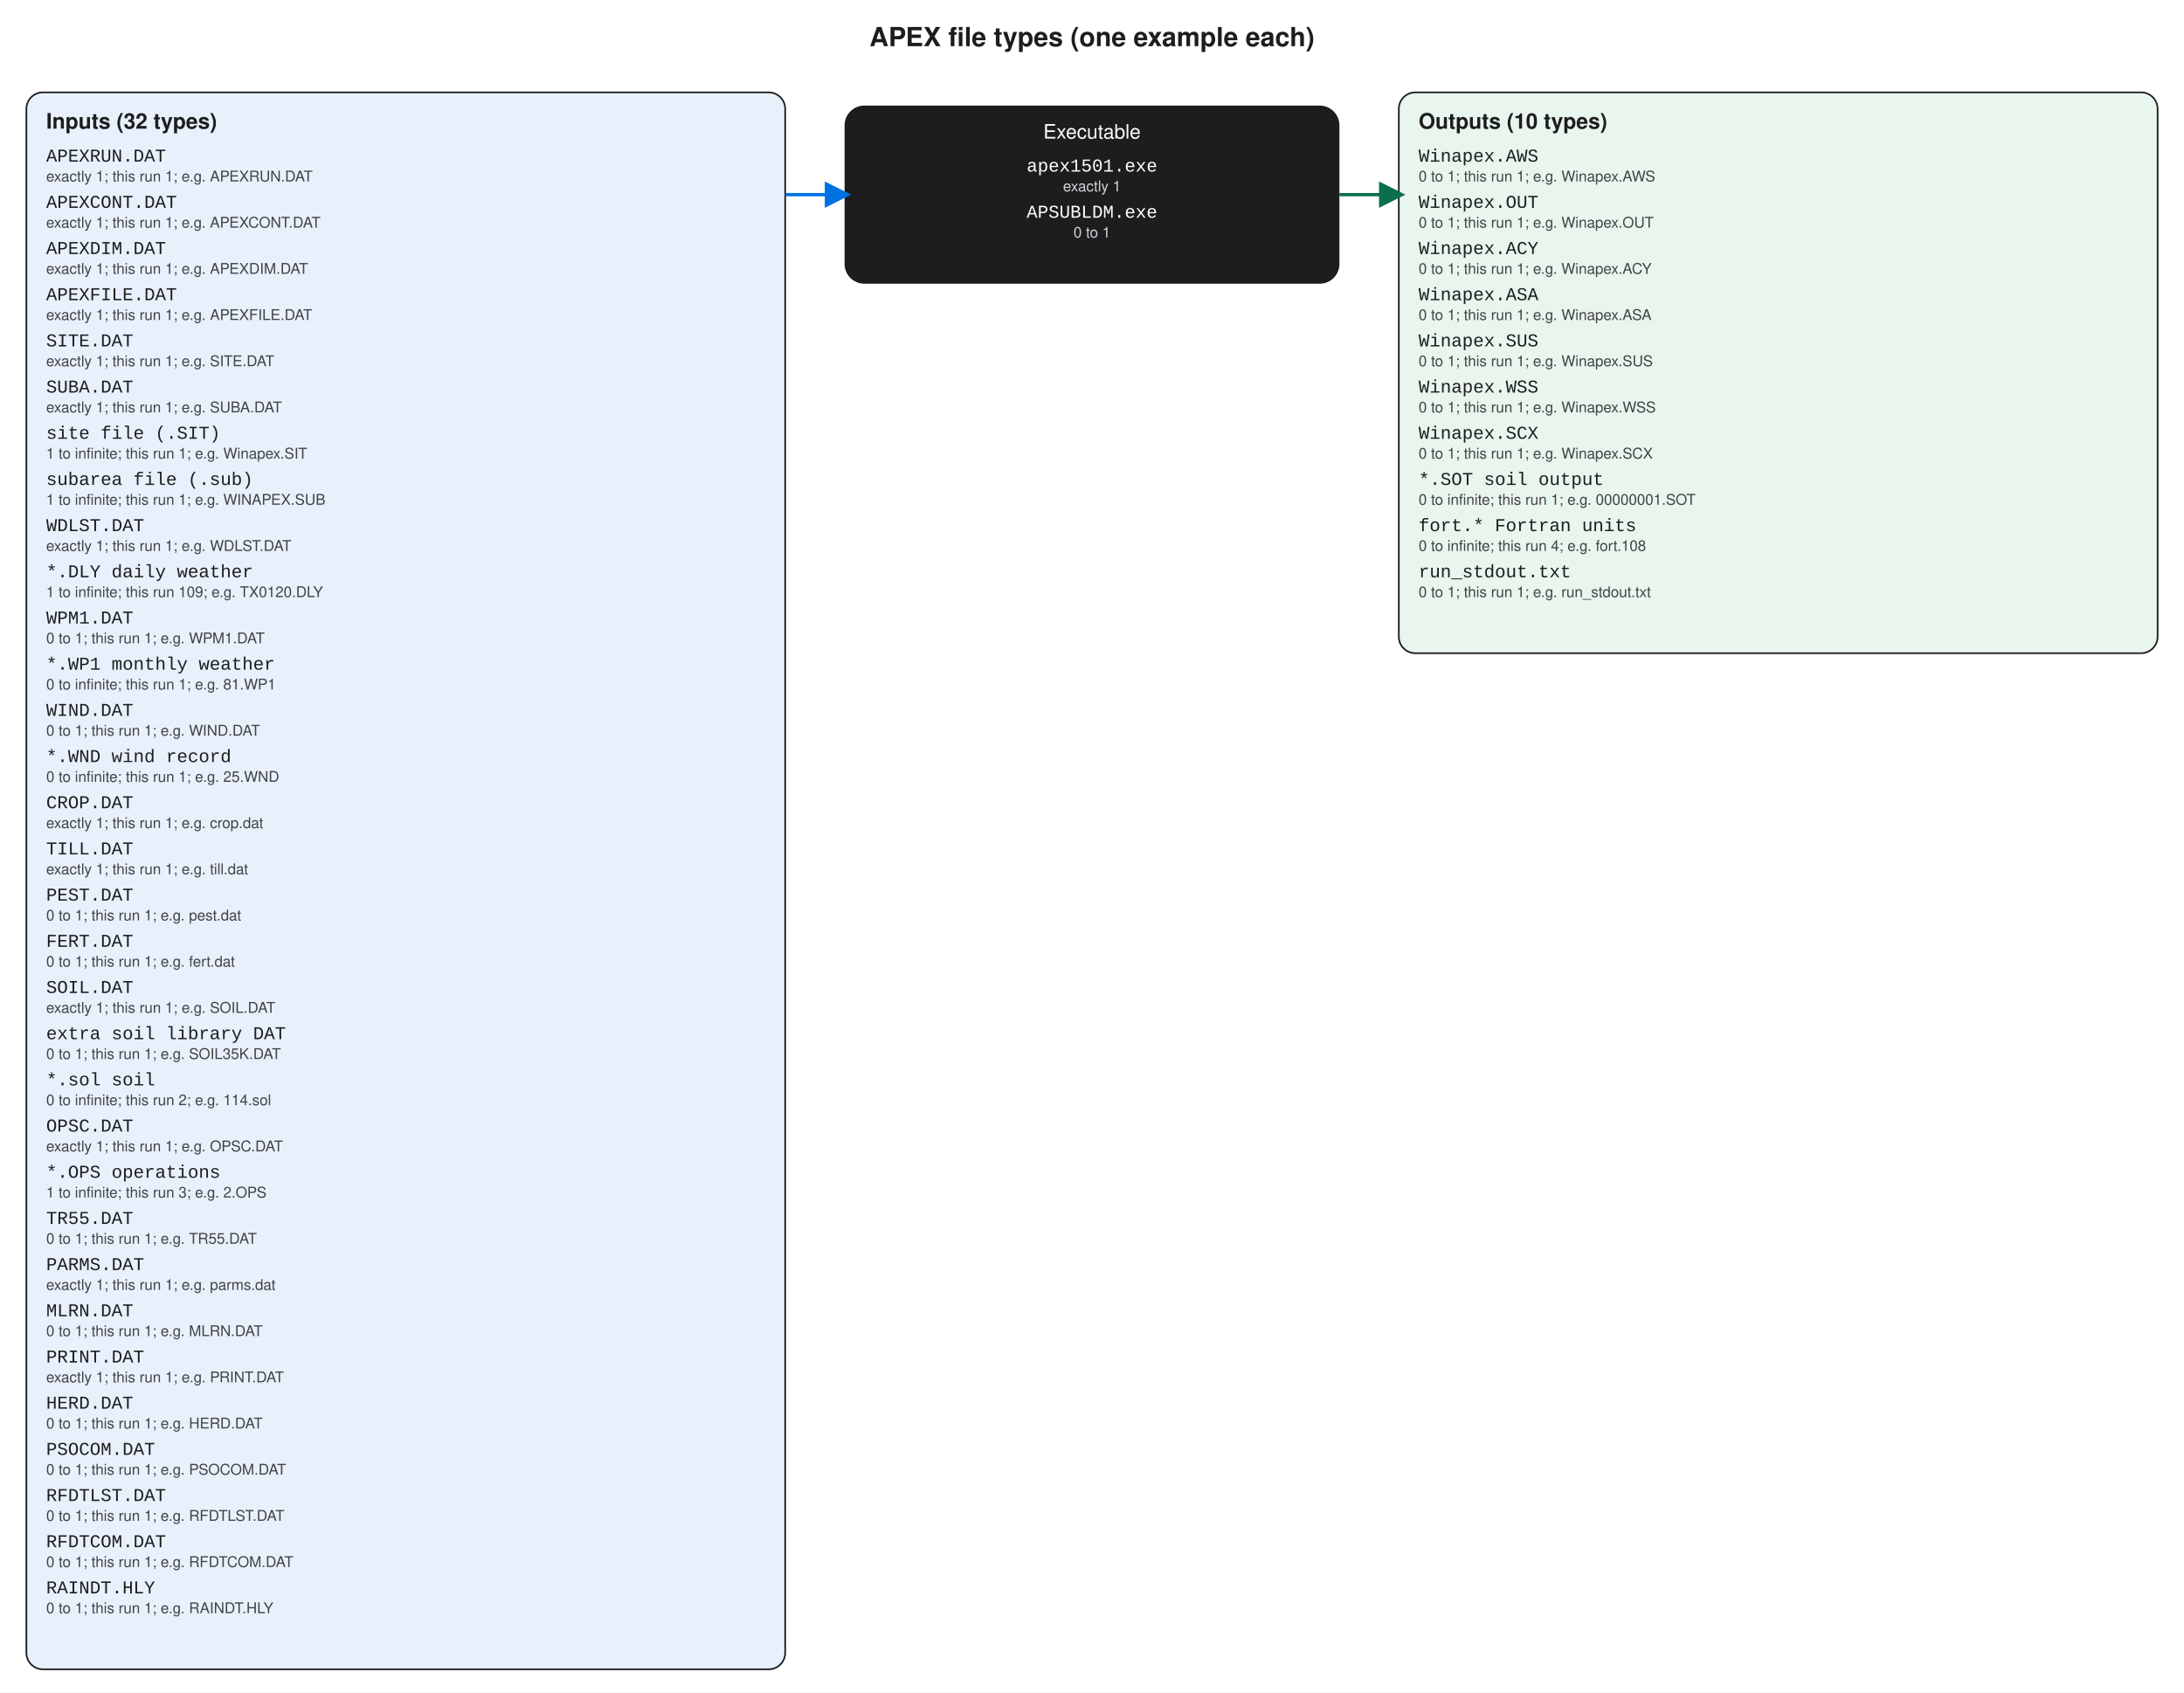
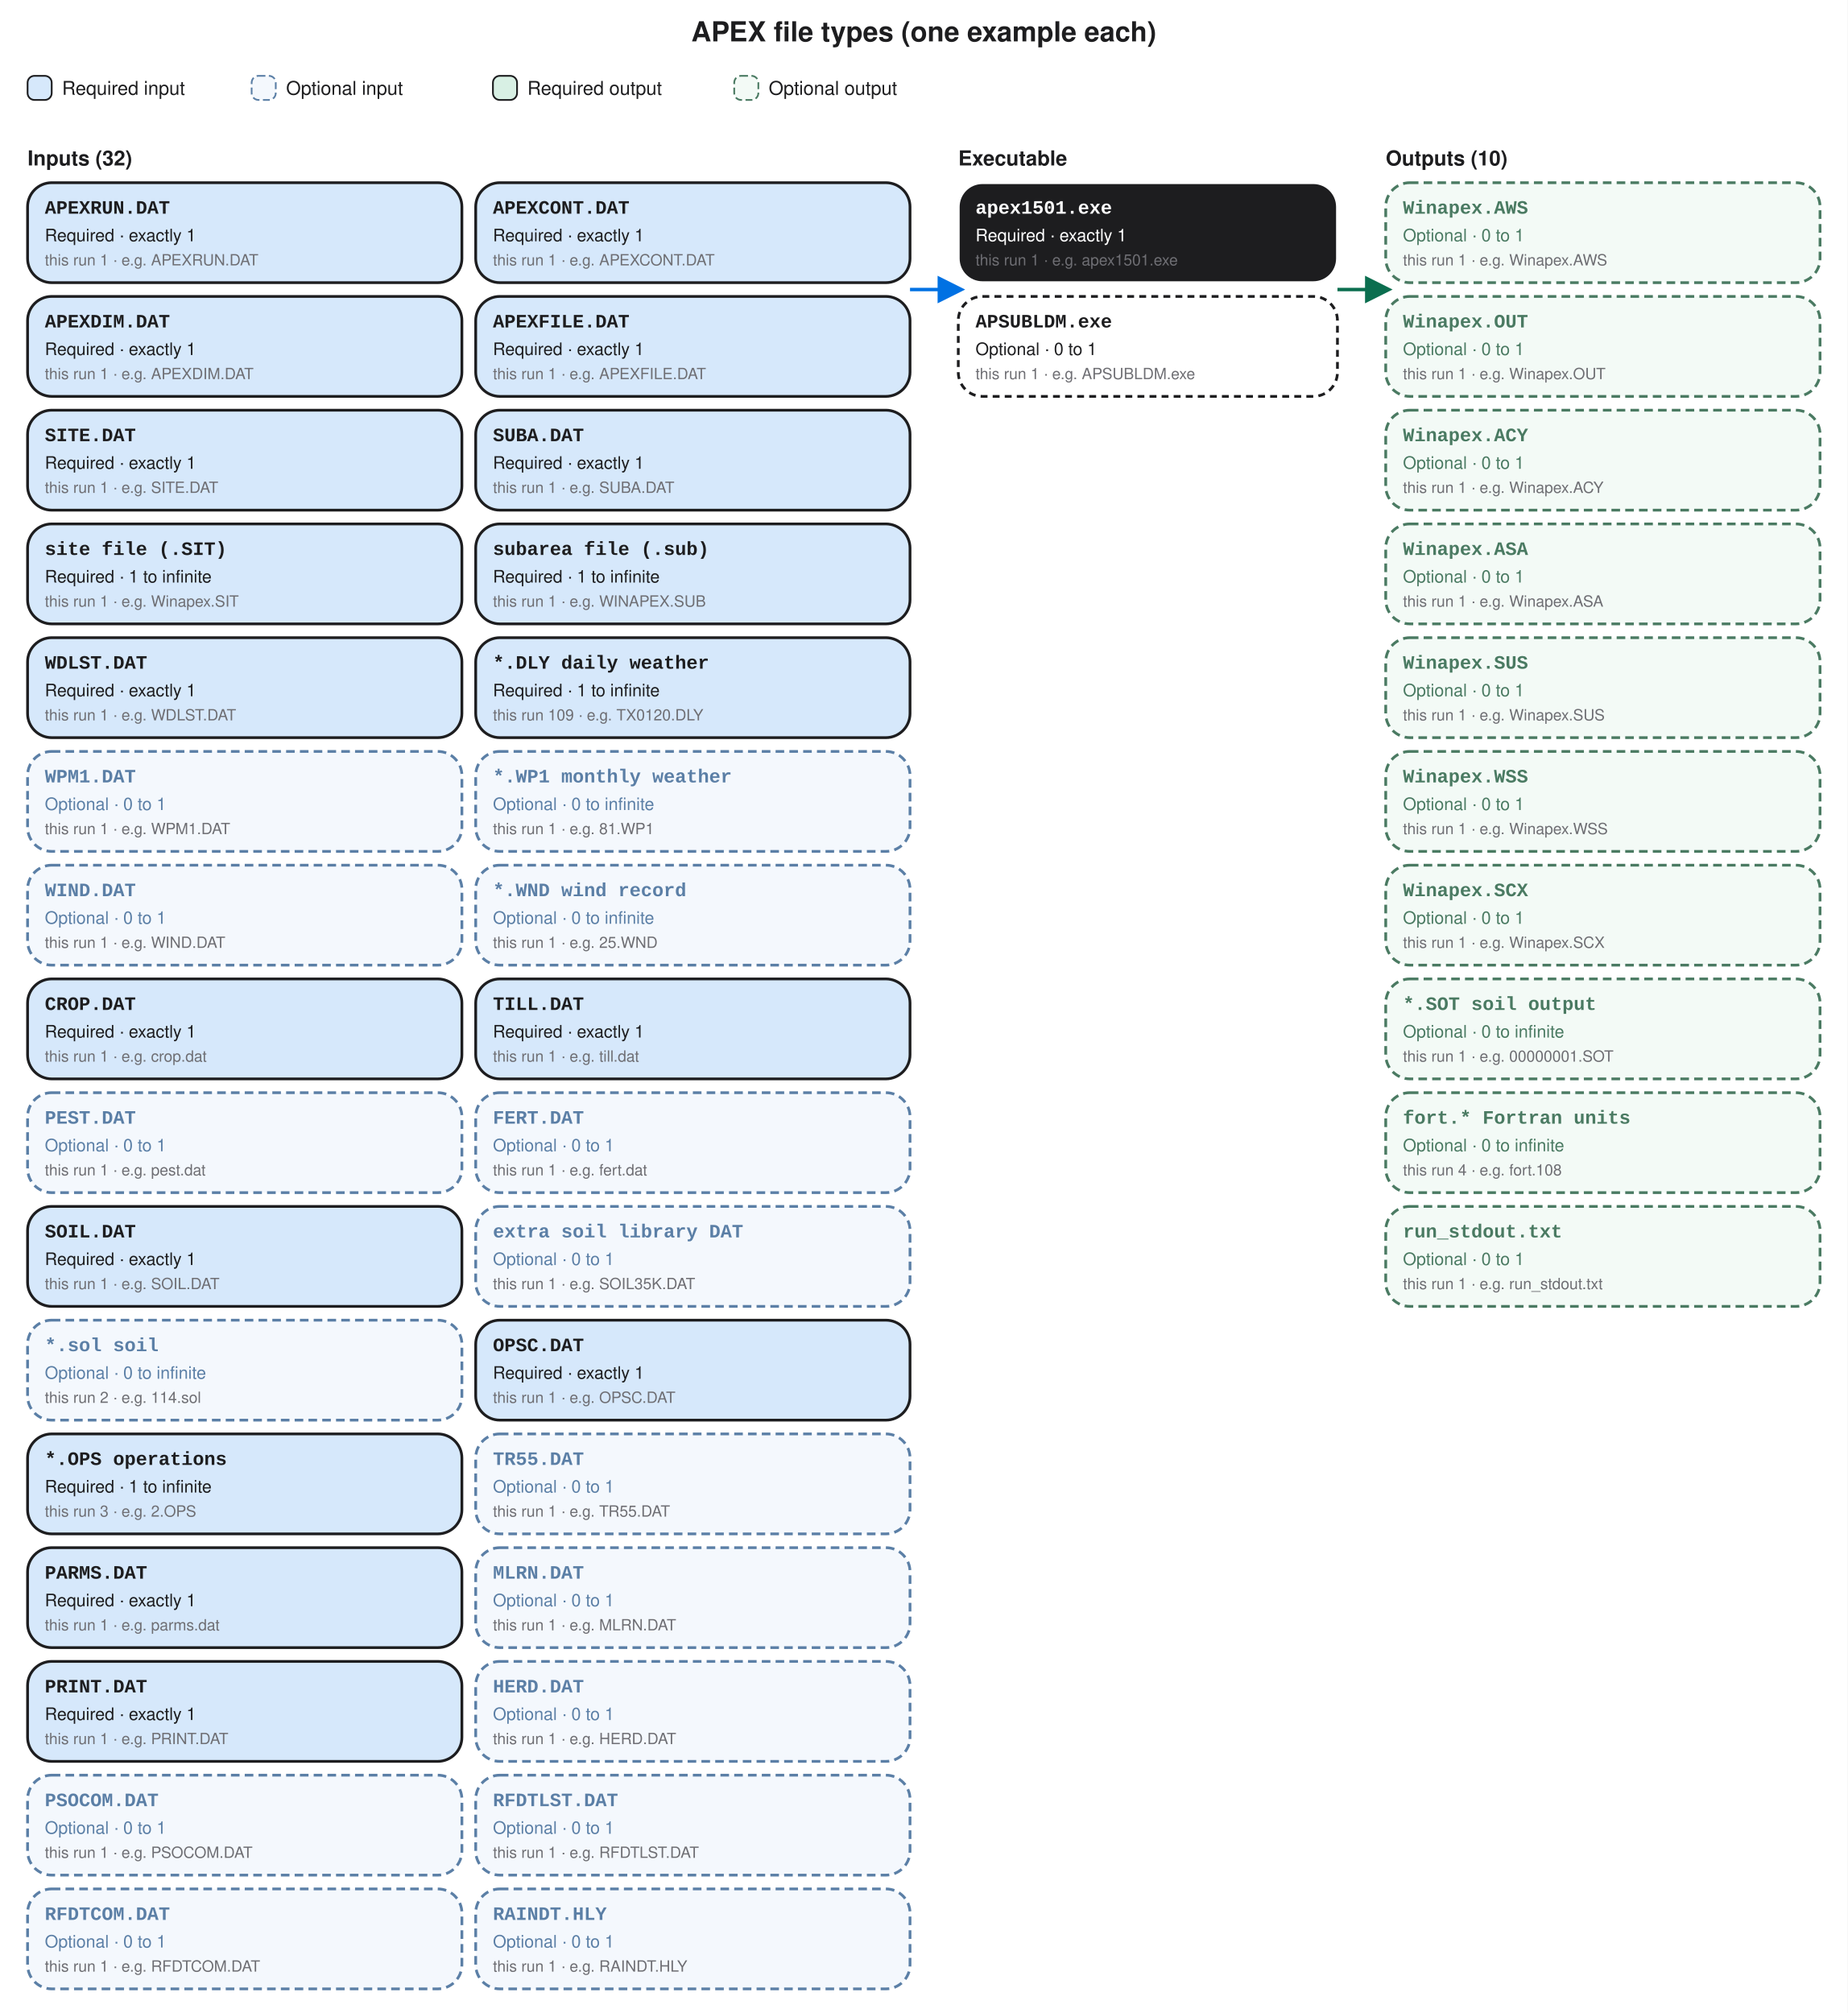
- <svg xmlns="http://www.w3.org/2000/svg" width="1324" height="1026" viewBox="0 0 1324 1026">
+ <svg xmlns="http://www.w3.org/2000/svg" width="1072" height="1168" viewBox="0 0 1072 1168">
  <defs>
    <marker id="arrow" markerWidth="8" markerHeight="8" refX="6" refY="4" orient="auto">
      <polygon points="0 0, 8 4, 0 8" fill="#0071e3" />
    </marker>
    <marker id="arrow2" markerWidth="8" markerHeight="8" refX="6" refY="4" orient="auto">
      <polygon points="0 0, 8 4, 0 8" fill="#0b6e4f" />
    </marker>
  </defs>
  <rect width="100%" height="100%" fill="#ffffff" />
-   <text x="662.0" y="28" text-anchor="middle" font-family="Helvetica, Arial, sans-serif" font-size="16" font-weight="700" fill="#1d1d1f">APEX file types (one example each)</text>
-   <rect x="16" y="56" width="460" height="956" rx="10" fill="#e8f1fb" stroke="#1d1d1f" />
-   <text x="28" y="78" font-family="Helvetica, Arial, sans-serif" font-size="13" font-weight="700" fill="#1d1d1f">Inputs (32 types)</text>
-   <text x="28" y="98" font-family="Consolas, Courier New, monospace" font-size="11" fill="#1d1d1f">APEXRUN.DAT</text>
-   <text x="28" y="110" font-family="Helvetica, Arial, sans-serif" font-size="9" fill="#424245">exactly 1; this run 1; e.g. APEXRUN.DAT</text>
-   <text x="28" y="126" font-family="Consolas, Courier New, monospace" font-size="11" fill="#1d1d1f">APEXCONT.DAT</text>
-   <text x="28" y="138" font-family="Helvetica, Arial, sans-serif" font-size="9" fill="#424245">exactly 1; this run 1; e.g. APEXCONT.DAT</text>
-   <text x="28" y="154" font-family="Consolas, Courier New, monospace" font-size="11" fill="#1d1d1f">APEXDIM.DAT</text>
-   <text x="28" y="166" font-family="Helvetica, Arial, sans-serif" font-size="9" fill="#424245">exactly 1; this run 1; e.g. APEXDIM.DAT</text>
-   <text x="28" y="182" font-family="Consolas, Courier New, monospace" font-size="11" fill="#1d1d1f">APEXFILE.DAT</text>
-   <text x="28" y="194" font-family="Helvetica, Arial, sans-serif" font-size="9" fill="#424245">exactly 1; this run 1; e.g. APEXFILE.DAT</text>
-   <text x="28" y="210" font-family="Consolas, Courier New, monospace" font-size="11" fill="#1d1d1f">SITE.DAT</text>
-   <text x="28" y="222" font-family="Helvetica, Arial, sans-serif" font-size="9" fill="#424245">exactly 1; this run 1; e.g. SITE.DAT</text>
-   <text x="28" y="238" font-family="Consolas, Courier New, monospace" font-size="11" fill="#1d1d1f">SUBA.DAT</text>
-   <text x="28" y="250" font-family="Helvetica, Arial, sans-serif" font-size="9" fill="#424245">exactly 1; this run 1; e.g. SUBA.DAT</text>
-   <text x="28" y="266" font-family="Consolas, Courier New, monospace" font-size="11" fill="#1d1d1f">site file (.SIT)</text>
-   <text x="28" y="278" font-family="Helvetica, Arial, sans-serif" font-size="9" fill="#424245">1 to infinite; this run 1; e.g. Winapex.SIT</text>
-   <text x="28" y="294" font-family="Consolas, Courier New, monospace" font-size="11" fill="#1d1d1f">subarea file (.sub)</text>
-   <text x="28" y="306" font-family="Helvetica, Arial, sans-serif" font-size="9" fill="#424245">1 to infinite; this run 1; e.g. WINAPEX.SUB</text>
-   <text x="28" y="322" font-family="Consolas, Courier New, monospace" font-size="11" fill="#1d1d1f">WDLST.DAT</text>
-   <text x="28" y="334" font-family="Helvetica, Arial, sans-serif" font-size="9" fill="#424245">exactly 1; this run 1; e.g. WDLST.DAT</text>
-   <text x="28" y="350" font-family="Consolas, Courier New, monospace" font-size="11" fill="#1d1d1f">*.DLY daily weather</text>
-   <text x="28" y="362" font-family="Helvetica, Arial, sans-serif" font-size="9" fill="#424245">1 to infinite; this run 109; e.g. TX0120.DLY</text>
-   <text x="28" y="378" font-family="Consolas, Courier New, monospace" font-size="11" fill="#1d1d1f">WPM1.DAT</text>
-   <text x="28" y="390" font-family="Helvetica, Arial, sans-serif" font-size="9" fill="#424245">0 to 1; this run 1; e.g. WPM1.DAT</text>
-   <text x="28" y="406" font-family="Consolas, Courier New, monospace" font-size="11" fill="#1d1d1f">*.WP1 monthly weather</text>
-   <text x="28" y="418" font-family="Helvetica, Arial, sans-serif" font-size="9" fill="#424245">0 to infinite; this run 1; e.g. 81.WP1</text>
-   <text x="28" y="434" font-family="Consolas, Courier New, monospace" font-size="11" fill="#1d1d1f">WIND.DAT</text>
-   <text x="28" y="446" font-family="Helvetica, Arial, sans-serif" font-size="9" fill="#424245">0 to 1; this run 1; e.g. WIND.DAT</text>
-   <text x="28" y="462" font-family="Consolas, Courier New, monospace" font-size="11" fill="#1d1d1f">*.WND wind record</text>
-   <text x="28" y="474" font-family="Helvetica, Arial, sans-serif" font-size="9" fill="#424245">0 to infinite; this run 1; e.g. 25.WND</text>
-   <text x="28" y="490" font-family="Consolas, Courier New, monospace" font-size="11" fill="#1d1d1f">CROP.DAT</text>
-   <text x="28" y="502" font-family="Helvetica, Arial, sans-serif" font-size="9" fill="#424245">exactly 1; this run 1; e.g. crop.dat</text>
-   <text x="28" y="518" font-family="Consolas, Courier New, monospace" font-size="11" fill="#1d1d1f">TILL.DAT</text>
-   <text x="28" y="530" font-family="Helvetica, Arial, sans-serif" font-size="9" fill="#424245">exactly 1; this run 1; e.g. till.dat</text>
-   <text x="28" y="546" font-family="Consolas, Courier New, monospace" font-size="11" fill="#1d1d1f">PEST.DAT</text>
-   <text x="28" y="558" font-family="Helvetica, Arial, sans-serif" font-size="9" fill="#424245">0 to 1; this run 1; e.g. pest.dat</text>
-   <text x="28" y="574" font-family="Consolas, Courier New, monospace" font-size="11" fill="#1d1d1f">FERT.DAT</text>
-   <text x="28" y="586" font-family="Helvetica, Arial, sans-serif" font-size="9" fill="#424245">0 to 1; this run 1; e.g. fert.dat</text>
-   <text x="28" y="602" font-family="Consolas, Courier New, monospace" font-size="11" fill="#1d1d1f">SOIL.DAT</text>
-   <text x="28" y="614" font-family="Helvetica, Arial, sans-serif" font-size="9" fill="#424245">exactly 1; this run 1; e.g. SOIL.DAT</text>
-   <text x="28" y="630" font-family="Consolas, Courier New, monospace" font-size="11" fill="#1d1d1f">extra soil library DAT</text>
-   <text x="28" y="642" font-family="Helvetica, Arial, sans-serif" font-size="9" fill="#424245">0 to 1; this run 1; e.g. SOIL35K.DAT</text>
-   <text x="28" y="658" font-family="Consolas, Courier New, monospace" font-size="11" fill="#1d1d1f">*.sol soil</text>
-   <text x="28" y="670" font-family="Helvetica, Arial, sans-serif" font-size="9" fill="#424245">0 to infinite; this run 2; e.g. 114.sol</text>
-   <text x="28" y="686" font-family="Consolas, Courier New, monospace" font-size="11" fill="#1d1d1f">OPSC.DAT</text>
-   <text x="28" y="698" font-family="Helvetica, Arial, sans-serif" font-size="9" fill="#424245">exactly 1; this run 1; e.g. OPSC.DAT</text>
-   <text x="28" y="714" font-family="Consolas, Courier New, monospace" font-size="11" fill="#1d1d1f">*.OPS operations</text>
-   <text x="28" y="726" font-family="Helvetica, Arial, sans-serif" font-size="9" fill="#424245">1 to infinite; this run 3; e.g. 2.OPS</text>
-   <text x="28" y="742" font-family="Consolas, Courier New, monospace" font-size="11" fill="#1d1d1f">TR55.DAT</text>
-   <text x="28" y="754" font-family="Helvetica, Arial, sans-serif" font-size="9" fill="#424245">0 to 1; this run 1; e.g. TR55.DAT</text>
-   <text x="28" y="770" font-family="Consolas, Courier New, monospace" font-size="11" fill="#1d1d1f">PARMS.DAT</text>
-   <text x="28" y="782" font-family="Helvetica, Arial, sans-serif" font-size="9" fill="#424245">exactly 1; this run 1; e.g. parms.dat</text>
-   <text x="28" y="798" font-family="Consolas, Courier New, monospace" font-size="11" fill="#1d1d1f">MLRN.DAT</text>
-   <text x="28" y="810" font-family="Helvetica, Arial, sans-serif" font-size="9" fill="#424245">0 to 1; this run 1; e.g. MLRN.DAT</text>
-   <text x="28" y="826" font-family="Consolas, Courier New, monospace" font-size="11" fill="#1d1d1f">PRINT.DAT</text>
-   <text x="28" y="838" font-family="Helvetica, Arial, sans-serif" font-size="9" fill="#424245">exactly 1; this run 1; e.g. PRINT.DAT</text>
-   <text x="28" y="854" font-family="Consolas, Courier New, monospace" font-size="11" fill="#1d1d1f">HERD.DAT</text>
-   <text x="28" y="866" font-family="Helvetica, Arial, sans-serif" font-size="9" fill="#424245">0 to 1; this run 1; e.g. HERD.DAT</text>
-   <text x="28" y="882" font-family="Consolas, Courier New, monospace" font-size="11" fill="#1d1d1f">PSOCOM.DAT</text>
-   <text x="28" y="894" font-family="Helvetica, Arial, sans-serif" font-size="9" fill="#424245">0 to 1; this run 1; e.g. PSOCOM.DAT</text>
-   <text x="28" y="910" font-family="Consolas, Courier New, monospace" font-size="11" fill="#1d1d1f">RFDTLST.DAT</text>
-   <text x="28" y="922" font-family="Helvetica, Arial, sans-serif" font-size="9" fill="#424245">0 to 1; this run 1; e.g. RFDTLST.DAT</text>
-   <text x="28" y="938" font-family="Consolas, Courier New, monospace" font-size="11" fill="#1d1d1f">RFDTCOM.DAT</text>
-   <text x="28" y="950" font-family="Helvetica, Arial, sans-serif" font-size="9" fill="#424245">0 to 1; this run 1; e.g. RFDTCOM.DAT</text>
-   <text x="28" y="966" font-family="Consolas, Courier New, monospace" font-size="11" fill="#1d1d1f">RAINDT.HLY</text>
-   <text x="28" y="978" font-family="Helvetica, Arial, sans-serif" font-size="9" fill="#424245">0 to 1; this run 1; e.g. RAINDT.HLY</text>
-   <rect x="512" y="64" width="300" height="108" rx="12" fill="#1d1d1f" />
-   <text x="662.0" y="84" text-anchor="middle" font-family="Helvetica, Arial, sans-serif" font-size="12" fill="#fff">Executable</text>
-   <text x="662.0" y="104" text-anchor="middle" font-family="Consolas, Courier New, monospace" font-size="11" fill="#fff">apex1501.exe</text>
-   <text x="662.0" y="116" text-anchor="middle" font-family="Helvetica, Arial, sans-serif" font-size="9" fill="#d2d2d7">exactly 1</text>
-   <text x="662.0" y="132" text-anchor="middle" font-family="Consolas, Courier New, monospace" font-size="11" fill="#fff">APSUBLDM.exe</text>
-   <text x="662.0" y="144" text-anchor="middle" font-family="Helvetica, Arial, sans-serif" font-size="9" fill="#d2d2d7">0 to 1</text>
-   <rect x="848" y="56" width="460" height="340" rx="10" fill="#e8f6ee" stroke="#1d1d1f" />
-   <text x="860" y="78" font-family="Helvetica, Arial, sans-serif" font-size="13" font-weight="700" fill="#1d1d1f">Outputs (10 types)</text>
-   <text x="860" y="98" font-family="Consolas, Courier New, monospace" font-size="11" fill="#1d1d1f">Winapex.AWS</text>
-   <text x="860" y="110" font-family="Helvetica, Arial, sans-serif" font-size="9" fill="#424245">0 to 1; this run 1; e.g. Winapex.AWS</text>
-   <text x="860" y="126" font-family="Consolas, Courier New, monospace" font-size="11" fill="#1d1d1f">Winapex.OUT</text>
-   <text x="860" y="138" font-family="Helvetica, Arial, sans-serif" font-size="9" fill="#424245">0 to 1; this run 1; e.g. Winapex.OUT</text>
-   <text x="860" y="154" font-family="Consolas, Courier New, monospace" font-size="11" fill="#1d1d1f">Winapex.ACY</text>
-   <text x="860" y="166" font-family="Helvetica, Arial, sans-serif" font-size="9" fill="#424245">0 to 1; this run 1; e.g. Winapex.ACY</text>
-   <text x="860" y="182" font-family="Consolas, Courier New, monospace" font-size="11" fill="#1d1d1f">Winapex.ASA</text>
-   <text x="860" y="194" font-family="Helvetica, Arial, sans-serif" font-size="9" fill="#424245">0 to 1; this run 1; e.g. Winapex.ASA</text>
-   <text x="860" y="210" font-family="Consolas, Courier New, monospace" font-size="11" fill="#1d1d1f">Winapex.SUS</text>
-   <text x="860" y="222" font-family="Helvetica, Arial, sans-serif" font-size="9" fill="#424245">0 to 1; this run 1; e.g. Winapex.SUS</text>
-   <text x="860" y="238" font-family="Consolas, Courier New, monospace" font-size="11" fill="#1d1d1f">Winapex.WSS</text>
-   <text x="860" y="250" font-family="Helvetica, Arial, sans-serif" font-size="9" fill="#424245">0 to 1; this run 1; e.g. Winapex.WSS</text>
-   <text x="860" y="266" font-family="Consolas, Courier New, monospace" font-size="11" fill="#1d1d1f">Winapex.SCX</text>
-   <text x="860" y="278" font-family="Helvetica, Arial, sans-serif" font-size="9" fill="#424245">0 to 1; this run 1; e.g. Winapex.SCX</text>
-   <text x="860" y="294" font-family="Consolas, Courier New, monospace" font-size="11" fill="#1d1d1f">*.SOT soil output</text>
-   <text x="860" y="306" font-family="Helvetica, Arial, sans-serif" font-size="9" fill="#424245">0 to infinite; this run 1; e.g. 00000001.SOT</text>
-   <text x="860" y="322" font-family="Consolas, Courier New, monospace" font-size="11" fill="#1d1d1f">fort.* Fortran units</text>
-   <text x="860" y="334" font-family="Helvetica, Arial, sans-serif" font-size="9" fill="#424245">0 to infinite; this run 4; e.g. fort.108</text>
-   <text x="860" y="350" font-family="Consolas, Courier New, monospace" font-size="11" fill="#1d1d1f">run_stdout.txt</text>
-   <text x="860" y="362" font-family="Helvetica, Arial, sans-serif" font-size="9" fill="#424245">0 to 1; this run 1; e.g. run_stdout.txt</text>
-   <line x1="476" y1="118.0" x2="512" y2="118.0" stroke="#0071e3" stroke-width="2" marker-end="url(#arrow)" />
-   <line x1="812" y1="118.0" x2="848" y2="118.0" stroke="#0b6e4f" stroke-width="2" marker-end="url(#arrow2)" />
+   <text x="536.0" y="24" text-anchor="middle" font-family="Helvetica, Arial, sans-serif" font-size="16" font-weight="700" fill="#1d1d1f">APEX file types (one example each)</text>
+   <rect x="16" y="44" width="14" height="14" rx="4" fill="#d6e8fb" stroke="#1d1d1f" />
+   <text x="36" y="55" font-family="Helvetica, Arial, sans-serif" font-size="11" fill="#1d1d1f">Required input</text>
+   <rect x="146" y="44" width="14" height="14" rx="4" fill="#f4f8fd" stroke="#5b7fa6" stroke-dasharray="4 2" />
+   <text x="166" y="55" font-family="Helvetica, Arial, sans-serif" font-size="11" fill="#1d1d1f">Optional input</text>
+   <rect x="286" y="44" width="14" height="14" rx="4" fill="#d8f0e4" stroke="#1d1d1f" />
+   <text x="306" y="55" font-family="Helvetica, Arial, sans-serif" font-size="11" fill="#1d1d1f">Required output</text>
+   <rect x="426" y="44" width="14" height="14" rx="4" fill="#f3faf6" stroke="#4a7a62" stroke-dasharray="4 2" />
+   <text x="446" y="55" font-family="Helvetica, Arial, sans-serif" font-size="11" fill="#1d1d1f">Optional output</text>
+   <text x="16" y="96" font-family="Helvetica, Arial, sans-serif" font-size="12" font-weight="700" fill="#1d1d1f">Inputs (32)</text>
+   <g>
+     <rect x="16" y="106" width="252" height="58" rx="14" fill="#d6e8fb" stroke="#1d1d1f" stroke-width="1.6" />
+     <text x="26" y="124" font-family="Consolas, Courier New, monospace" font-size="11" font-weight="700" fill="#1d1d1f">APEXRUN.DAT</text>
+     <text x="26" y="140" font-family="Helvetica, Arial, sans-serif" font-size="10" fill="#1d1d1f">Required · exactly 1</text>
+     <text x="26" y="154" font-family="Helvetica, Arial, sans-serif" font-size="9" fill="#6e6e73">this run 1 · e.g. APEXRUN.DAT</text>
+   </g>
+   <g>
+     <rect x="276" y="106" width="252" height="58" rx="14" fill="#d6e8fb" stroke="#1d1d1f" stroke-width="1.6" />
+     <text x="286" y="124" font-family="Consolas, Courier New, monospace" font-size="11" font-weight="700" fill="#1d1d1f">APEXCONT.DAT</text>
+     <text x="286" y="140" font-family="Helvetica, Arial, sans-serif" font-size="10" fill="#1d1d1f">Required · exactly 1</text>
+     <text x="286" y="154" font-family="Helvetica, Arial, sans-serif" font-size="9" fill="#6e6e73">this run 1 · e.g. APEXCONT.DAT</text>
+   </g>
+   <g>
+     <rect x="16" y="172" width="252" height="58" rx="14" fill="#d6e8fb" stroke="#1d1d1f" stroke-width="1.6" />
+     <text x="26" y="190" font-family="Consolas, Courier New, monospace" font-size="11" font-weight="700" fill="#1d1d1f">APEXDIM.DAT</text>
+     <text x="26" y="206" font-family="Helvetica, Arial, sans-serif" font-size="10" fill="#1d1d1f">Required · exactly 1</text>
+     <text x="26" y="220" font-family="Helvetica, Arial, sans-serif" font-size="9" fill="#6e6e73">this run 1 · e.g. APEXDIM.DAT</text>
+   </g>
+   <g>
+     <rect x="276" y="172" width="252" height="58" rx="14" fill="#d6e8fb" stroke="#1d1d1f" stroke-width="1.6" />
+     <text x="286" y="190" font-family="Consolas, Courier New, monospace" font-size="11" font-weight="700" fill="#1d1d1f">APEXFILE.DAT</text>
+     <text x="286" y="206" font-family="Helvetica, Arial, sans-serif" font-size="10" fill="#1d1d1f">Required · exactly 1</text>
+     <text x="286" y="220" font-family="Helvetica, Arial, sans-serif" font-size="9" fill="#6e6e73">this run 1 · e.g. APEXFILE.DAT</text>
+   </g>
+   <g>
+     <rect x="16" y="238" width="252" height="58" rx="14" fill="#d6e8fb" stroke="#1d1d1f" stroke-width="1.6" />
+     <text x="26" y="256" font-family="Consolas, Courier New, monospace" font-size="11" font-weight="700" fill="#1d1d1f">SITE.DAT</text>
+     <text x="26" y="272" font-family="Helvetica, Arial, sans-serif" font-size="10" fill="#1d1d1f">Required · exactly 1</text>
+     <text x="26" y="286" font-family="Helvetica, Arial, sans-serif" font-size="9" fill="#6e6e73">this run 1 · e.g. SITE.DAT</text>
+   </g>
+   <g>
+     <rect x="276" y="238" width="252" height="58" rx="14" fill="#d6e8fb" stroke="#1d1d1f" stroke-width="1.6" />
+     <text x="286" y="256" font-family="Consolas, Courier New, monospace" font-size="11" font-weight="700" fill="#1d1d1f">SUBA.DAT</text>
+     <text x="286" y="272" font-family="Helvetica, Arial, sans-serif" font-size="10" fill="#1d1d1f">Required · exactly 1</text>
+     <text x="286" y="286" font-family="Helvetica, Arial, sans-serif" font-size="9" fill="#6e6e73">this run 1 · e.g. SUBA.DAT</text>
+   </g>
+   <g>
+     <rect x="16" y="304" width="252" height="58" rx="14" fill="#d6e8fb" stroke="#1d1d1f" stroke-width="1.6" />
+     <text x="26" y="322" font-family="Consolas, Courier New, monospace" font-size="11" font-weight="700" fill="#1d1d1f">site file (.SIT)</text>
+     <text x="26" y="338" font-family="Helvetica, Arial, sans-serif" font-size="10" fill="#1d1d1f">Required · 1 to infinite</text>
+     <text x="26" y="352" font-family="Helvetica, Arial, sans-serif" font-size="9" fill="#6e6e73">this run 1 · e.g. Winapex.SIT</text>
+   </g>
+   <g>
+     <rect x="276" y="304" width="252" height="58" rx="14" fill="#d6e8fb" stroke="#1d1d1f" stroke-width="1.6" />
+     <text x="286" y="322" font-family="Consolas, Courier New, monospace" font-size="11" font-weight="700" fill="#1d1d1f">subarea file (.sub)</text>
+     <text x="286" y="338" font-family="Helvetica, Arial, sans-serif" font-size="10" fill="#1d1d1f">Required · 1 to infinite</text>
+     <text x="286" y="352" font-family="Helvetica, Arial, sans-serif" font-size="9" fill="#6e6e73">this run 1 · e.g. WINAPEX.SUB</text>
+   </g>
+   <g>
+     <rect x="16" y="370" width="252" height="58" rx="14" fill="#d6e8fb" stroke="#1d1d1f" stroke-width="1.6" />
+     <text x="26" y="388" font-family="Consolas, Courier New, monospace" font-size="11" font-weight="700" fill="#1d1d1f">WDLST.DAT</text>
+     <text x="26" y="404" font-family="Helvetica, Arial, sans-serif" font-size="10" fill="#1d1d1f">Required · exactly 1</text>
+     <text x="26" y="418" font-family="Helvetica, Arial, sans-serif" font-size="9" fill="#6e6e73">this run 1 · e.g. WDLST.DAT</text>
+   </g>
+   <g>
+     <rect x="276" y="370" width="252" height="58" rx="14" fill="#d6e8fb" stroke="#1d1d1f" stroke-width="1.6" />
+     <text x="286" y="388" font-family="Consolas, Courier New, monospace" font-size="11" font-weight="700" fill="#1d1d1f">*.DLY daily weather</text>
+     <text x="286" y="404" font-family="Helvetica, Arial, sans-serif" font-size="10" fill="#1d1d1f">Required · 1 to infinite</text>
+     <text x="286" y="418" font-family="Helvetica, Arial, sans-serif" font-size="9" fill="#6e6e73">this run 109 · e.g. TX0120.DLY</text>
+   </g>
+   <g>
+     <rect x="16" y="436" width="252" height="58" rx="14" fill="#f4f8fd" stroke="#5b7fa6" stroke-width="1.6" stroke-dasharray="5 3" />
+     <text x="26" y="454" font-family="Consolas, Courier New, monospace" font-size="11" font-weight="700" fill="#5b7fa6">WPM1.DAT</text>
+     <text x="26" y="470" font-family="Helvetica, Arial, sans-serif" font-size="10" fill="#5b7fa6">Optional · 0 to 1</text>
+     <text x="26" y="484" font-family="Helvetica, Arial, sans-serif" font-size="9" fill="#6e6e73">this run 1 · e.g. WPM1.DAT</text>
+   </g>
+   <g>
+     <rect x="276" y="436" width="252" height="58" rx="14" fill="#f4f8fd" stroke="#5b7fa6" stroke-width="1.6" stroke-dasharray="5 3" />
+     <text x="286" y="454" font-family="Consolas, Courier New, monospace" font-size="11" font-weight="700" fill="#5b7fa6">*.WP1 monthly weather</text>
+     <text x="286" y="470" font-family="Helvetica, Arial, sans-serif" font-size="10" fill="#5b7fa6">Optional · 0 to infinite</text>
+     <text x="286" y="484" font-family="Helvetica, Arial, sans-serif" font-size="9" fill="#6e6e73">this run 1 · e.g. 81.WP1</text>
+   </g>
+   <g>
+     <rect x="16" y="502" width="252" height="58" rx="14" fill="#f4f8fd" stroke="#5b7fa6" stroke-width="1.6" stroke-dasharray="5 3" />
+     <text x="26" y="520" font-family="Consolas, Courier New, monospace" font-size="11" font-weight="700" fill="#5b7fa6">WIND.DAT</text>
+     <text x="26" y="536" font-family="Helvetica, Arial, sans-serif" font-size="10" fill="#5b7fa6">Optional · 0 to 1</text>
+     <text x="26" y="550" font-family="Helvetica, Arial, sans-serif" font-size="9" fill="#6e6e73">this run 1 · e.g. WIND.DAT</text>
+   </g>
+   <g>
+     <rect x="276" y="502" width="252" height="58" rx="14" fill="#f4f8fd" stroke="#5b7fa6" stroke-width="1.6" stroke-dasharray="5 3" />
+     <text x="286" y="520" font-family="Consolas, Courier New, monospace" font-size="11" font-weight="700" fill="#5b7fa6">*.WND wind record</text>
+     <text x="286" y="536" font-family="Helvetica, Arial, sans-serif" font-size="10" fill="#5b7fa6">Optional · 0 to infinite</text>
+     <text x="286" y="550" font-family="Helvetica, Arial, sans-serif" font-size="9" fill="#6e6e73">this run 1 · e.g. 25.WND</text>
+   </g>
+   <g>
+     <rect x="16" y="568" width="252" height="58" rx="14" fill="#d6e8fb" stroke="#1d1d1f" stroke-width="1.6" />
+     <text x="26" y="586" font-family="Consolas, Courier New, monospace" font-size="11" font-weight="700" fill="#1d1d1f">CROP.DAT</text>
+     <text x="26" y="602" font-family="Helvetica, Arial, sans-serif" font-size="10" fill="#1d1d1f">Required · exactly 1</text>
+     <text x="26" y="616" font-family="Helvetica, Arial, sans-serif" font-size="9" fill="#6e6e73">this run 1 · e.g. crop.dat</text>
+   </g>
+   <g>
+     <rect x="276" y="568" width="252" height="58" rx="14" fill="#d6e8fb" stroke="#1d1d1f" stroke-width="1.6" />
+     <text x="286" y="586" font-family="Consolas, Courier New, monospace" font-size="11" font-weight="700" fill="#1d1d1f">TILL.DAT</text>
+     <text x="286" y="602" font-family="Helvetica, Arial, sans-serif" font-size="10" fill="#1d1d1f">Required · exactly 1</text>
+     <text x="286" y="616" font-family="Helvetica, Arial, sans-serif" font-size="9" fill="#6e6e73">this run 1 · e.g. till.dat</text>
+   </g>
+   <g>
+     <rect x="16" y="634" width="252" height="58" rx="14" fill="#f4f8fd" stroke="#5b7fa6" stroke-width="1.6" stroke-dasharray="5 3" />
+     <text x="26" y="652" font-family="Consolas, Courier New, monospace" font-size="11" font-weight="700" fill="#5b7fa6">PEST.DAT</text>
+     <text x="26" y="668" font-family="Helvetica, Arial, sans-serif" font-size="10" fill="#5b7fa6">Optional · 0 to 1</text>
+     <text x="26" y="682" font-family="Helvetica, Arial, sans-serif" font-size="9" fill="#6e6e73">this run 1 · e.g. pest.dat</text>
+   </g>
+   <g>
+     <rect x="276" y="634" width="252" height="58" rx="14" fill="#f4f8fd" stroke="#5b7fa6" stroke-width="1.6" stroke-dasharray="5 3" />
+     <text x="286" y="652" font-family="Consolas, Courier New, monospace" font-size="11" font-weight="700" fill="#5b7fa6">FERT.DAT</text>
+     <text x="286" y="668" font-family="Helvetica, Arial, sans-serif" font-size="10" fill="#5b7fa6">Optional · 0 to 1</text>
+     <text x="286" y="682" font-family="Helvetica, Arial, sans-serif" font-size="9" fill="#6e6e73">this run 1 · e.g. fert.dat</text>
+   </g>
+   <g>
+     <rect x="16" y="700" width="252" height="58" rx="14" fill="#d6e8fb" stroke="#1d1d1f" stroke-width="1.6" />
+     <text x="26" y="718" font-family="Consolas, Courier New, monospace" font-size="11" font-weight="700" fill="#1d1d1f">SOIL.DAT</text>
+     <text x="26" y="734" font-family="Helvetica, Arial, sans-serif" font-size="10" fill="#1d1d1f">Required · exactly 1</text>
+     <text x="26" y="748" font-family="Helvetica, Arial, sans-serif" font-size="9" fill="#6e6e73">this run 1 · e.g. SOIL.DAT</text>
+   </g>
+   <g>
+     <rect x="276" y="700" width="252" height="58" rx="14" fill="#f4f8fd" stroke="#5b7fa6" stroke-width="1.6" stroke-dasharray="5 3" />
+     <text x="286" y="718" font-family="Consolas, Courier New, monospace" font-size="11" font-weight="700" fill="#5b7fa6">extra soil library DAT</text>
+     <text x="286" y="734" font-family="Helvetica, Arial, sans-serif" font-size="10" fill="#5b7fa6">Optional · 0 to 1</text>
+     <text x="286" y="748" font-family="Helvetica, Arial, sans-serif" font-size="9" fill="#6e6e73">this run 1 · e.g. SOIL35K.DAT</text>
+   </g>
+   <g>
+     <rect x="16" y="766" width="252" height="58" rx="14" fill="#f4f8fd" stroke="#5b7fa6" stroke-width="1.6" stroke-dasharray="5 3" />
+     <text x="26" y="784" font-family="Consolas, Courier New, monospace" font-size="11" font-weight="700" fill="#5b7fa6">*.sol soil</text>
+     <text x="26" y="800" font-family="Helvetica, Arial, sans-serif" font-size="10" fill="#5b7fa6">Optional · 0 to infinite</text>
+     <text x="26" y="814" font-family="Helvetica, Arial, sans-serif" font-size="9" fill="#6e6e73">this run 2 · e.g. 114.sol</text>
+   </g>
+   <g>
+     <rect x="276" y="766" width="252" height="58" rx="14" fill="#d6e8fb" stroke="#1d1d1f" stroke-width="1.6" />
+     <text x="286" y="784" font-family="Consolas, Courier New, monospace" font-size="11" font-weight="700" fill="#1d1d1f">OPSC.DAT</text>
+     <text x="286" y="800" font-family="Helvetica, Arial, sans-serif" font-size="10" fill="#1d1d1f">Required · exactly 1</text>
+     <text x="286" y="814" font-family="Helvetica, Arial, sans-serif" font-size="9" fill="#6e6e73">this run 1 · e.g. OPSC.DAT</text>
+   </g>
+   <g>
+     <rect x="16" y="832" width="252" height="58" rx="14" fill="#d6e8fb" stroke="#1d1d1f" stroke-width="1.6" />
+     <text x="26" y="850" font-family="Consolas, Courier New, monospace" font-size="11" font-weight="700" fill="#1d1d1f">*.OPS operations</text>
+     <text x="26" y="866" font-family="Helvetica, Arial, sans-serif" font-size="10" fill="#1d1d1f">Required · 1 to infinite</text>
+     <text x="26" y="880" font-family="Helvetica, Arial, sans-serif" font-size="9" fill="#6e6e73">this run 3 · e.g. 2.OPS</text>
+   </g>
+   <g>
+     <rect x="276" y="832" width="252" height="58" rx="14" fill="#f4f8fd" stroke="#5b7fa6" stroke-width="1.6" stroke-dasharray="5 3" />
+     <text x="286" y="850" font-family="Consolas, Courier New, monospace" font-size="11" font-weight="700" fill="#5b7fa6">TR55.DAT</text>
+     <text x="286" y="866" font-family="Helvetica, Arial, sans-serif" font-size="10" fill="#5b7fa6">Optional · 0 to 1</text>
+     <text x="286" y="880" font-family="Helvetica, Arial, sans-serif" font-size="9" fill="#6e6e73">this run 1 · e.g. TR55.DAT</text>
+   </g>
+   <g>
+     <rect x="16" y="898" width="252" height="58" rx="14" fill="#d6e8fb" stroke="#1d1d1f" stroke-width="1.6" />
+     <text x="26" y="916" font-family="Consolas, Courier New, monospace" font-size="11" font-weight="700" fill="#1d1d1f">PARMS.DAT</text>
+     <text x="26" y="932" font-family="Helvetica, Arial, sans-serif" font-size="10" fill="#1d1d1f">Required · exactly 1</text>
+     <text x="26" y="946" font-family="Helvetica, Arial, sans-serif" font-size="9" fill="#6e6e73">this run 1 · e.g. parms.dat</text>
+   </g>
+   <g>
+     <rect x="276" y="898" width="252" height="58" rx="14" fill="#f4f8fd" stroke="#5b7fa6" stroke-width="1.6" stroke-dasharray="5 3" />
+     <text x="286" y="916" font-family="Consolas, Courier New, monospace" font-size="11" font-weight="700" fill="#5b7fa6">MLRN.DAT</text>
+     <text x="286" y="932" font-family="Helvetica, Arial, sans-serif" font-size="10" fill="#5b7fa6">Optional · 0 to 1</text>
+     <text x="286" y="946" font-family="Helvetica, Arial, sans-serif" font-size="9" fill="#6e6e73">this run 1 · e.g. MLRN.DAT</text>
+   </g>
+   <g>
+     <rect x="16" y="964" width="252" height="58" rx="14" fill="#d6e8fb" stroke="#1d1d1f" stroke-width="1.6" />
+     <text x="26" y="982" font-family="Consolas, Courier New, monospace" font-size="11" font-weight="700" fill="#1d1d1f">PRINT.DAT</text>
+     <text x="26" y="998" font-family="Helvetica, Arial, sans-serif" font-size="10" fill="#1d1d1f">Required · exactly 1</text>
+     <text x="26" y="1012" font-family="Helvetica, Arial, sans-serif" font-size="9" fill="#6e6e73">this run 1 · e.g. PRINT.DAT</text>
+   </g>
+   <g>
+     <rect x="276" y="964" width="252" height="58" rx="14" fill="#f4f8fd" stroke="#5b7fa6" stroke-width="1.6" stroke-dasharray="5 3" />
+     <text x="286" y="982" font-family="Consolas, Courier New, monospace" font-size="11" font-weight="700" fill="#5b7fa6">HERD.DAT</text>
+     <text x="286" y="998" font-family="Helvetica, Arial, sans-serif" font-size="10" fill="#5b7fa6">Optional · 0 to 1</text>
+     <text x="286" y="1012" font-family="Helvetica, Arial, sans-serif" font-size="9" fill="#6e6e73">this run 1 · e.g. HERD.DAT</text>
+   </g>
+   <g>
+     <rect x="16" y="1030" width="252" height="58" rx="14" fill="#f4f8fd" stroke="#5b7fa6" stroke-width="1.6" stroke-dasharray="5 3" />
+     <text x="26" y="1048" font-family="Consolas, Courier New, monospace" font-size="11" font-weight="700" fill="#5b7fa6">PSOCOM.DAT</text>
+     <text x="26" y="1064" font-family="Helvetica, Arial, sans-serif" font-size="10" fill="#5b7fa6">Optional · 0 to 1</text>
+     <text x="26" y="1078" font-family="Helvetica, Arial, sans-serif" font-size="9" fill="#6e6e73">this run 1 · e.g. PSOCOM.DAT</text>
+   </g>
+   <g>
+     <rect x="276" y="1030" width="252" height="58" rx="14" fill="#f4f8fd" stroke="#5b7fa6" stroke-width="1.6" stroke-dasharray="5 3" />
+     <text x="286" y="1048" font-family="Consolas, Courier New, monospace" font-size="11" font-weight="700" fill="#5b7fa6">RFDTLST.DAT</text>
+     <text x="286" y="1064" font-family="Helvetica, Arial, sans-serif" font-size="10" fill="#5b7fa6">Optional · 0 to 1</text>
+     <text x="286" y="1078" font-family="Helvetica, Arial, sans-serif" font-size="9" fill="#6e6e73">this run 1 · e.g. RFDTLST.DAT</text>
+   </g>
+   <g>
+     <rect x="16" y="1096" width="252" height="58" rx="14" fill="#f4f8fd" stroke="#5b7fa6" stroke-width="1.6" stroke-dasharray="5 3" />
+     <text x="26" y="1114" font-family="Consolas, Courier New, monospace" font-size="11" font-weight="700" fill="#5b7fa6">RFDTCOM.DAT</text>
+     <text x="26" y="1130" font-family="Helvetica, Arial, sans-serif" font-size="10" fill="#5b7fa6">Optional · 0 to 1</text>
+     <text x="26" y="1144" font-family="Helvetica, Arial, sans-serif" font-size="9" fill="#6e6e73">this run 1 · e.g. RFDTCOM.DAT</text>
+   </g>
+   <g>
+     <rect x="276" y="1096" width="252" height="58" rx="14" fill="#f4f8fd" stroke="#5b7fa6" stroke-width="1.6" stroke-dasharray="5 3" />
+     <text x="286" y="1114" font-family="Consolas, Courier New, monospace" font-size="11" font-weight="700" fill="#5b7fa6">RAINDT.HLY</text>
+     <text x="286" y="1130" font-family="Helvetica, Arial, sans-serif" font-size="10" fill="#5b7fa6">Optional · 0 to 1</text>
+     <text x="286" y="1144" font-family="Helvetica, Arial, sans-serif" font-size="9" fill="#6e6e73">this run 1 · e.g. RAINDT.HLY</text>
+   </g>
+   <text x="556" y="96" font-family="Helvetica, Arial, sans-serif" font-size="12" font-weight="700" fill="#1d1d1f">Executable</text>
+   <g>
+     <rect x="556" y="106" width="220" height="58" rx="14" fill="#1d1d1f" stroke="#ffffff" stroke-width="1.6" />
+     <text x="566" y="124" font-family="Consolas, Courier New, monospace" font-size="11" font-weight="700" fill="#ffffff">apex1501.exe</text>
+     <text x="566" y="140" font-family="Helvetica, Arial, sans-serif" font-size="10" fill="#ffffff">Required · exactly 1</text>
+     <text x="566" y="154" font-family="Helvetica, Arial, sans-serif" font-size="9" fill="#6e6e73">this run 1 · e.g. apex1501.exe</text>
+   </g>
+   <g>
+     <rect x="556" y="172" width="220" height="58" rx="14" fill="#ffffff" stroke="#1d1d1f" stroke-width="1.6" stroke-dasharray="4 3" />
+     <text x="566" y="190" font-family="Consolas, Courier New, monospace" font-size="11" font-weight="700" fill="#1d1d1f">APSUBLDM.exe</text>
+     <text x="566" y="206" font-family="Helvetica, Arial, sans-serif" font-size="10" fill="#1d1d1f">Optional · 0 to 1</text>
+     <text x="566" y="220" font-family="Helvetica, Arial, sans-serif" font-size="9" fill="#6e6e73">this run 1 · e.g. APSUBLDM.exe</text>
+   </g>
+   <text x="804" y="96" font-family="Helvetica, Arial, sans-serif" font-size="12" font-weight="700" fill="#1d1d1f">Outputs (10)</text>
+   <g>
+     <rect x="804" y="106" width="252" height="58" rx="14" fill="#f3faf6" stroke="#4a7a62" stroke-width="1.6" stroke-dasharray="5 3" />
+     <text x="814" y="124" font-family="Consolas, Courier New, monospace" font-size="11" font-weight="700" fill="#4a7a62">Winapex.AWS</text>
+     <text x="814" y="140" font-family="Helvetica, Arial, sans-serif" font-size="10" fill="#4a7a62">Optional · 0 to 1</text>
+     <text x="814" y="154" font-family="Helvetica, Arial, sans-serif" font-size="9" fill="#6e6e73">this run 1 · e.g. Winapex.AWS</text>
+   </g>
+   <g>
+     <rect x="804" y="172" width="252" height="58" rx="14" fill="#f3faf6" stroke="#4a7a62" stroke-width="1.6" stroke-dasharray="5 3" />
+     <text x="814" y="190" font-family="Consolas, Courier New, monospace" font-size="11" font-weight="700" fill="#4a7a62">Winapex.OUT</text>
+     <text x="814" y="206" font-family="Helvetica, Arial, sans-serif" font-size="10" fill="#4a7a62">Optional · 0 to 1</text>
+     <text x="814" y="220" font-family="Helvetica, Arial, sans-serif" font-size="9" fill="#6e6e73">this run 1 · e.g. Winapex.OUT</text>
+   </g>
+   <g>
+     <rect x="804" y="238" width="252" height="58" rx="14" fill="#f3faf6" stroke="#4a7a62" stroke-width="1.6" stroke-dasharray="5 3" />
+     <text x="814" y="256" font-family="Consolas, Courier New, monospace" font-size="11" font-weight="700" fill="#4a7a62">Winapex.ACY</text>
+     <text x="814" y="272" font-family="Helvetica, Arial, sans-serif" font-size="10" fill="#4a7a62">Optional · 0 to 1</text>
+     <text x="814" y="286" font-family="Helvetica, Arial, sans-serif" font-size="9" fill="#6e6e73">this run 1 · e.g. Winapex.ACY</text>
+   </g>
+   <g>
+     <rect x="804" y="304" width="252" height="58" rx="14" fill="#f3faf6" stroke="#4a7a62" stroke-width="1.6" stroke-dasharray="5 3" />
+     <text x="814" y="322" font-family="Consolas, Courier New, monospace" font-size="11" font-weight="700" fill="#4a7a62">Winapex.ASA</text>
+     <text x="814" y="338" font-family="Helvetica, Arial, sans-serif" font-size="10" fill="#4a7a62">Optional · 0 to 1</text>
+     <text x="814" y="352" font-family="Helvetica, Arial, sans-serif" font-size="9" fill="#6e6e73">this run 1 · e.g. Winapex.ASA</text>
+   </g>
+   <g>
+     <rect x="804" y="370" width="252" height="58" rx="14" fill="#f3faf6" stroke="#4a7a62" stroke-width="1.6" stroke-dasharray="5 3" />
+     <text x="814" y="388" font-family="Consolas, Courier New, monospace" font-size="11" font-weight="700" fill="#4a7a62">Winapex.SUS</text>
+     <text x="814" y="404" font-family="Helvetica, Arial, sans-serif" font-size="10" fill="#4a7a62">Optional · 0 to 1</text>
+     <text x="814" y="418" font-family="Helvetica, Arial, sans-serif" font-size="9" fill="#6e6e73">this run 1 · e.g. Winapex.SUS</text>
+   </g>
+   <g>
+     <rect x="804" y="436" width="252" height="58" rx="14" fill="#f3faf6" stroke="#4a7a62" stroke-width="1.6" stroke-dasharray="5 3" />
+     <text x="814" y="454" font-family="Consolas, Courier New, monospace" font-size="11" font-weight="700" fill="#4a7a62">Winapex.WSS</text>
+     <text x="814" y="470" font-family="Helvetica, Arial, sans-serif" font-size="10" fill="#4a7a62">Optional · 0 to 1</text>
+     <text x="814" y="484" font-family="Helvetica, Arial, sans-serif" font-size="9" fill="#6e6e73">this run 1 · e.g. Winapex.WSS</text>
+   </g>
+   <g>
+     <rect x="804" y="502" width="252" height="58" rx="14" fill="#f3faf6" stroke="#4a7a62" stroke-width="1.6" stroke-dasharray="5 3" />
+     <text x="814" y="520" font-family="Consolas, Courier New, monospace" font-size="11" font-weight="700" fill="#4a7a62">Winapex.SCX</text>
+     <text x="814" y="536" font-family="Helvetica, Arial, sans-serif" font-size="10" fill="#4a7a62">Optional · 0 to 1</text>
+     <text x="814" y="550" font-family="Helvetica, Arial, sans-serif" font-size="9" fill="#6e6e73">this run 1 · e.g. Winapex.SCX</text>
+   </g>
+   <g>
+     <rect x="804" y="568" width="252" height="58" rx="14" fill="#f3faf6" stroke="#4a7a62" stroke-width="1.6" stroke-dasharray="5 3" />
+     <text x="814" y="586" font-family="Consolas, Courier New, monospace" font-size="11" font-weight="700" fill="#4a7a62">*.SOT soil output</text>
+     <text x="814" y="602" font-family="Helvetica, Arial, sans-serif" font-size="10" fill="#4a7a62">Optional · 0 to infinite</text>
+     <text x="814" y="616" font-family="Helvetica, Arial, sans-serif" font-size="9" fill="#6e6e73">this run 1 · e.g. 00000001.SOT</text>
+   </g>
+   <g>
+     <rect x="804" y="634" width="252" height="58" rx="14" fill="#f3faf6" stroke="#4a7a62" stroke-width="1.6" stroke-dasharray="5 3" />
+     <text x="814" y="652" font-family="Consolas, Courier New, monospace" font-size="11" font-weight="700" fill="#4a7a62">fort.* Fortran units</text>
+     <text x="814" y="668" font-family="Helvetica, Arial, sans-serif" font-size="10" fill="#4a7a62">Optional · 0 to infinite</text>
+     <text x="814" y="682" font-family="Helvetica, Arial, sans-serif" font-size="9" fill="#6e6e73">this run 4 · e.g. fort.108</text>
+   </g>
+   <g>
+     <rect x="804" y="700" width="252" height="58" rx="14" fill="#f3faf6" stroke="#4a7a62" stroke-width="1.6" stroke-dasharray="5 3" />
+     <text x="814" y="718" font-family="Consolas, Courier New, monospace" font-size="11" font-weight="700" fill="#4a7a62">run_stdout.txt</text>
+     <text x="814" y="734" font-family="Helvetica, Arial, sans-serif" font-size="10" fill="#4a7a62">Optional · 0 to 1</text>
+     <text x="814" y="748" font-family="Helvetica, Arial, sans-serif" font-size="9" fill="#6e6e73">this run 1 · e.g. run_stdout.txt</text>
+   </g>
+   <line x1="528" y1="168.0" x2="556" y2="168.0" stroke="#0071e3" stroke-width="2" marker-end="url(#arrow)" />
+   <line x1="776" y1="168.0" x2="804" y2="168.0" stroke="#0b6e4f" stroke-width="2" marker-end="url(#arrow2)" />
</svg>
